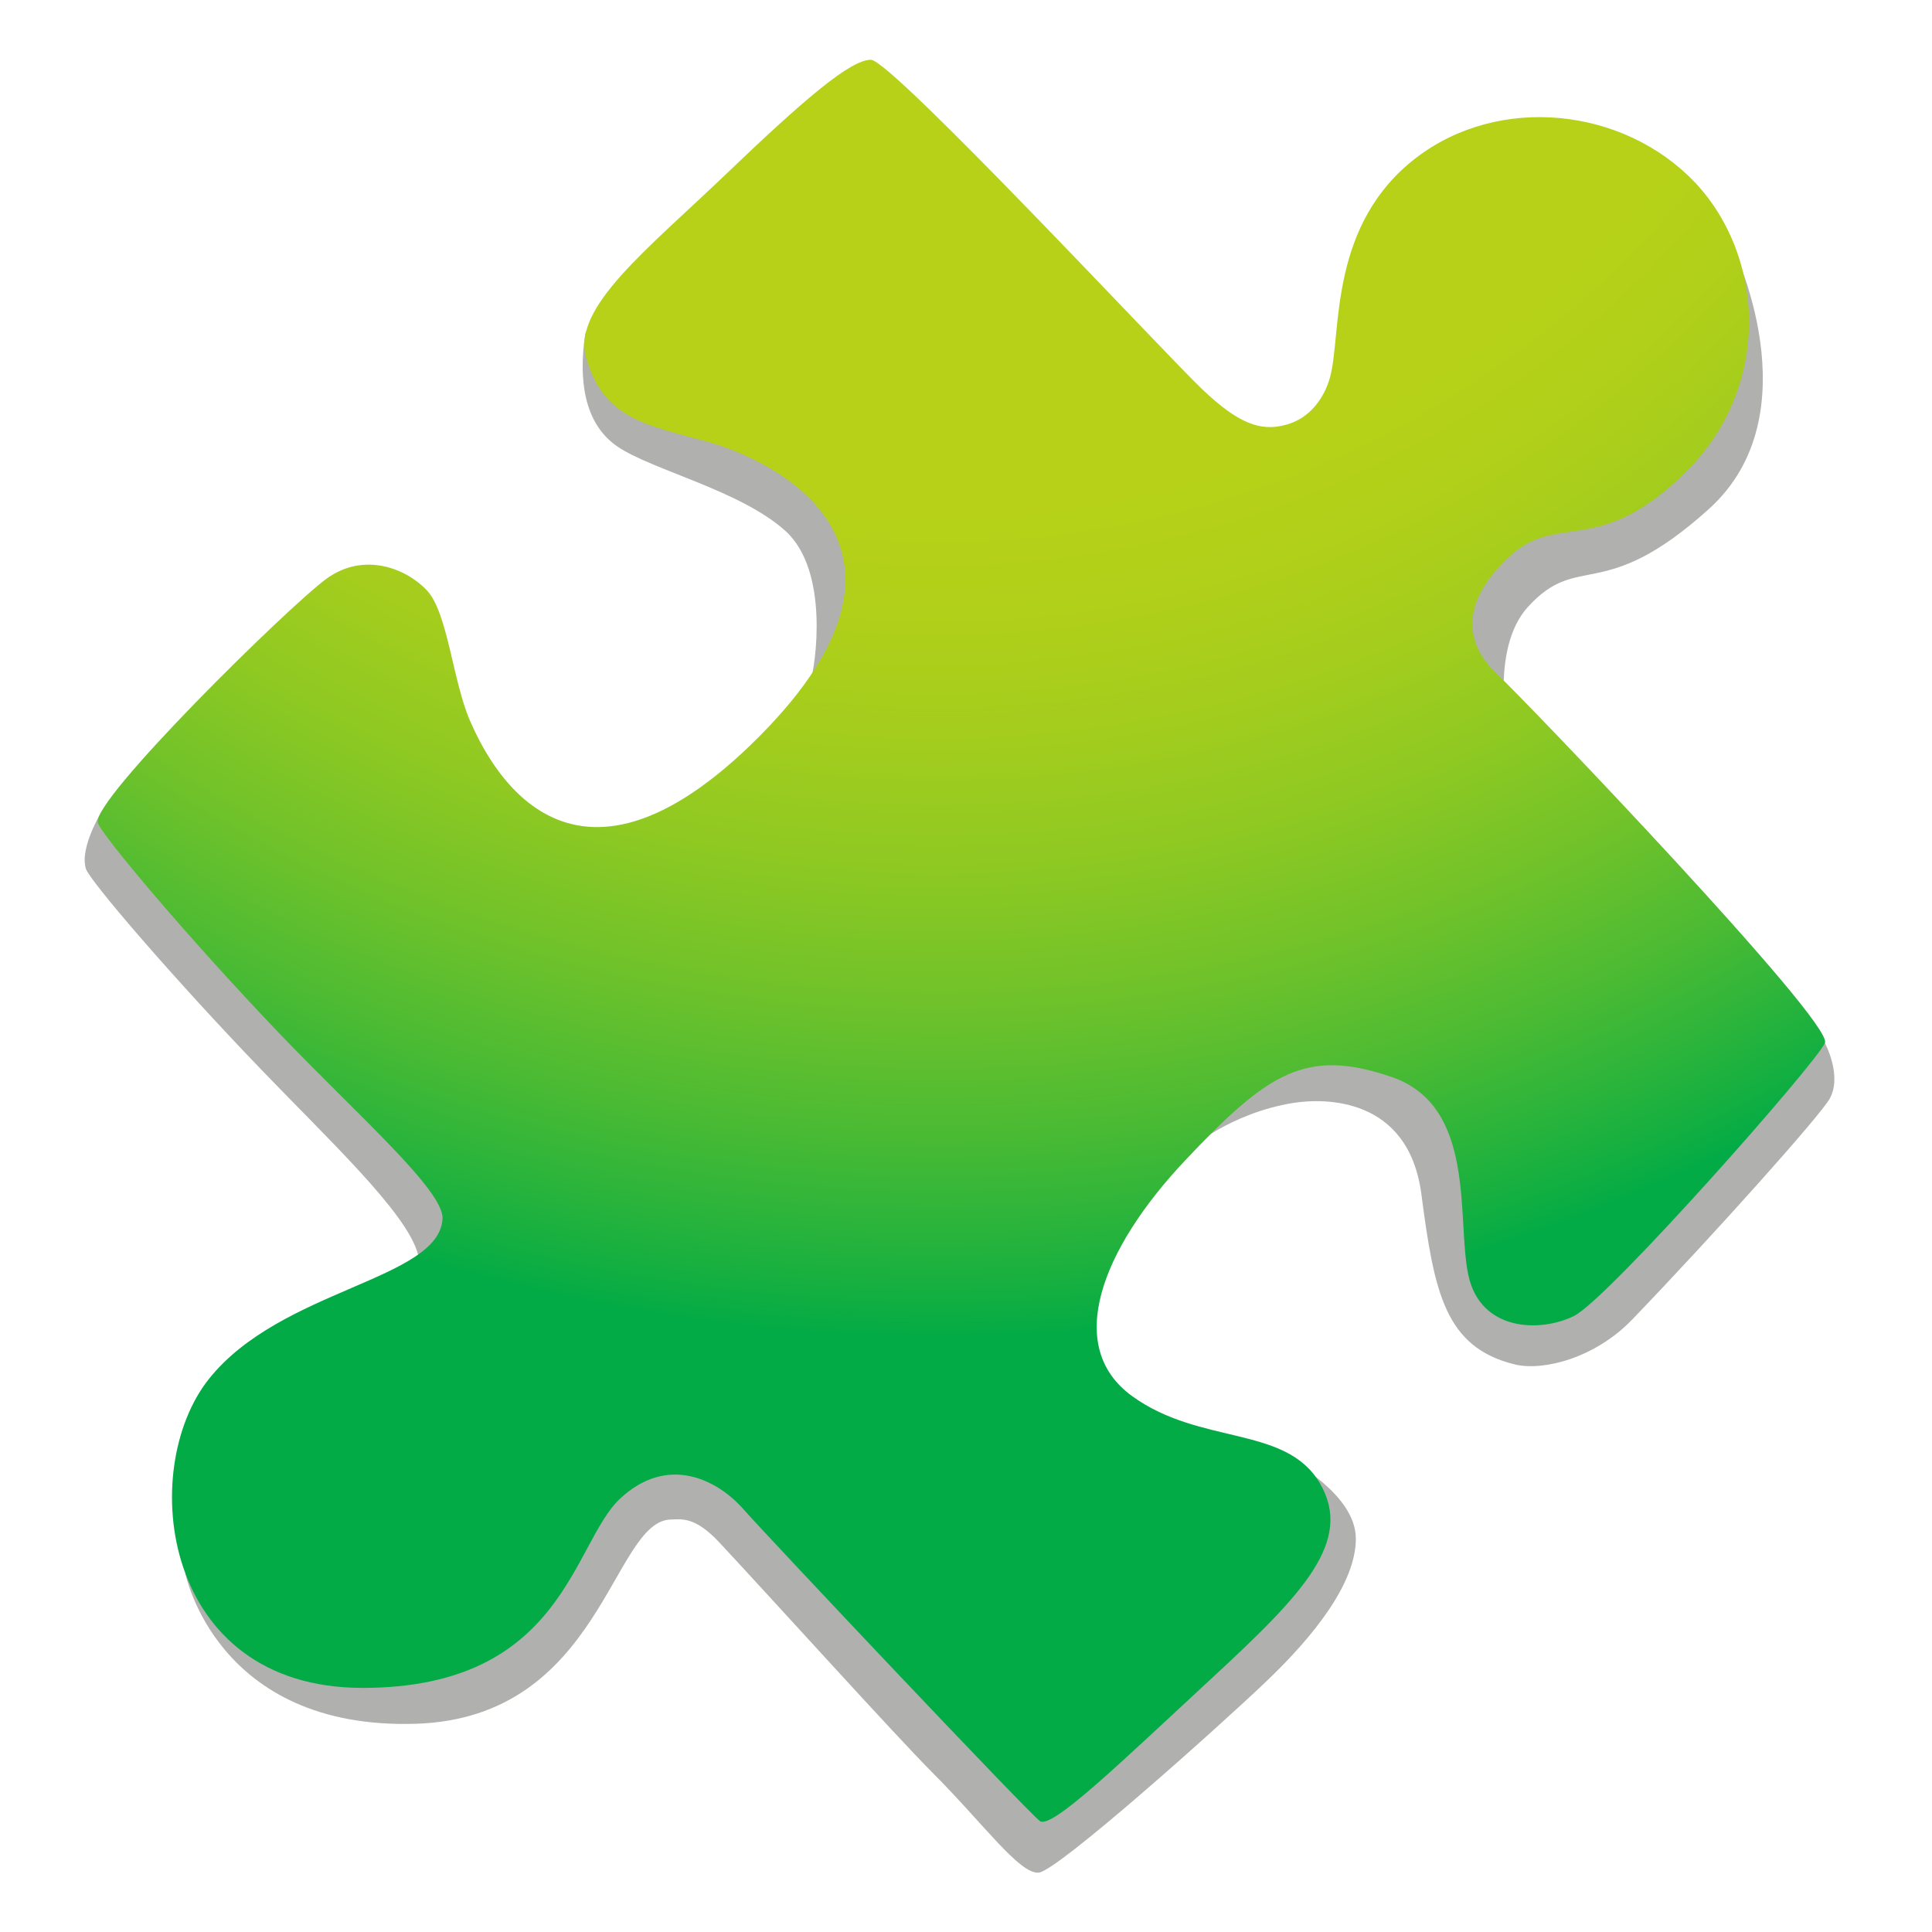
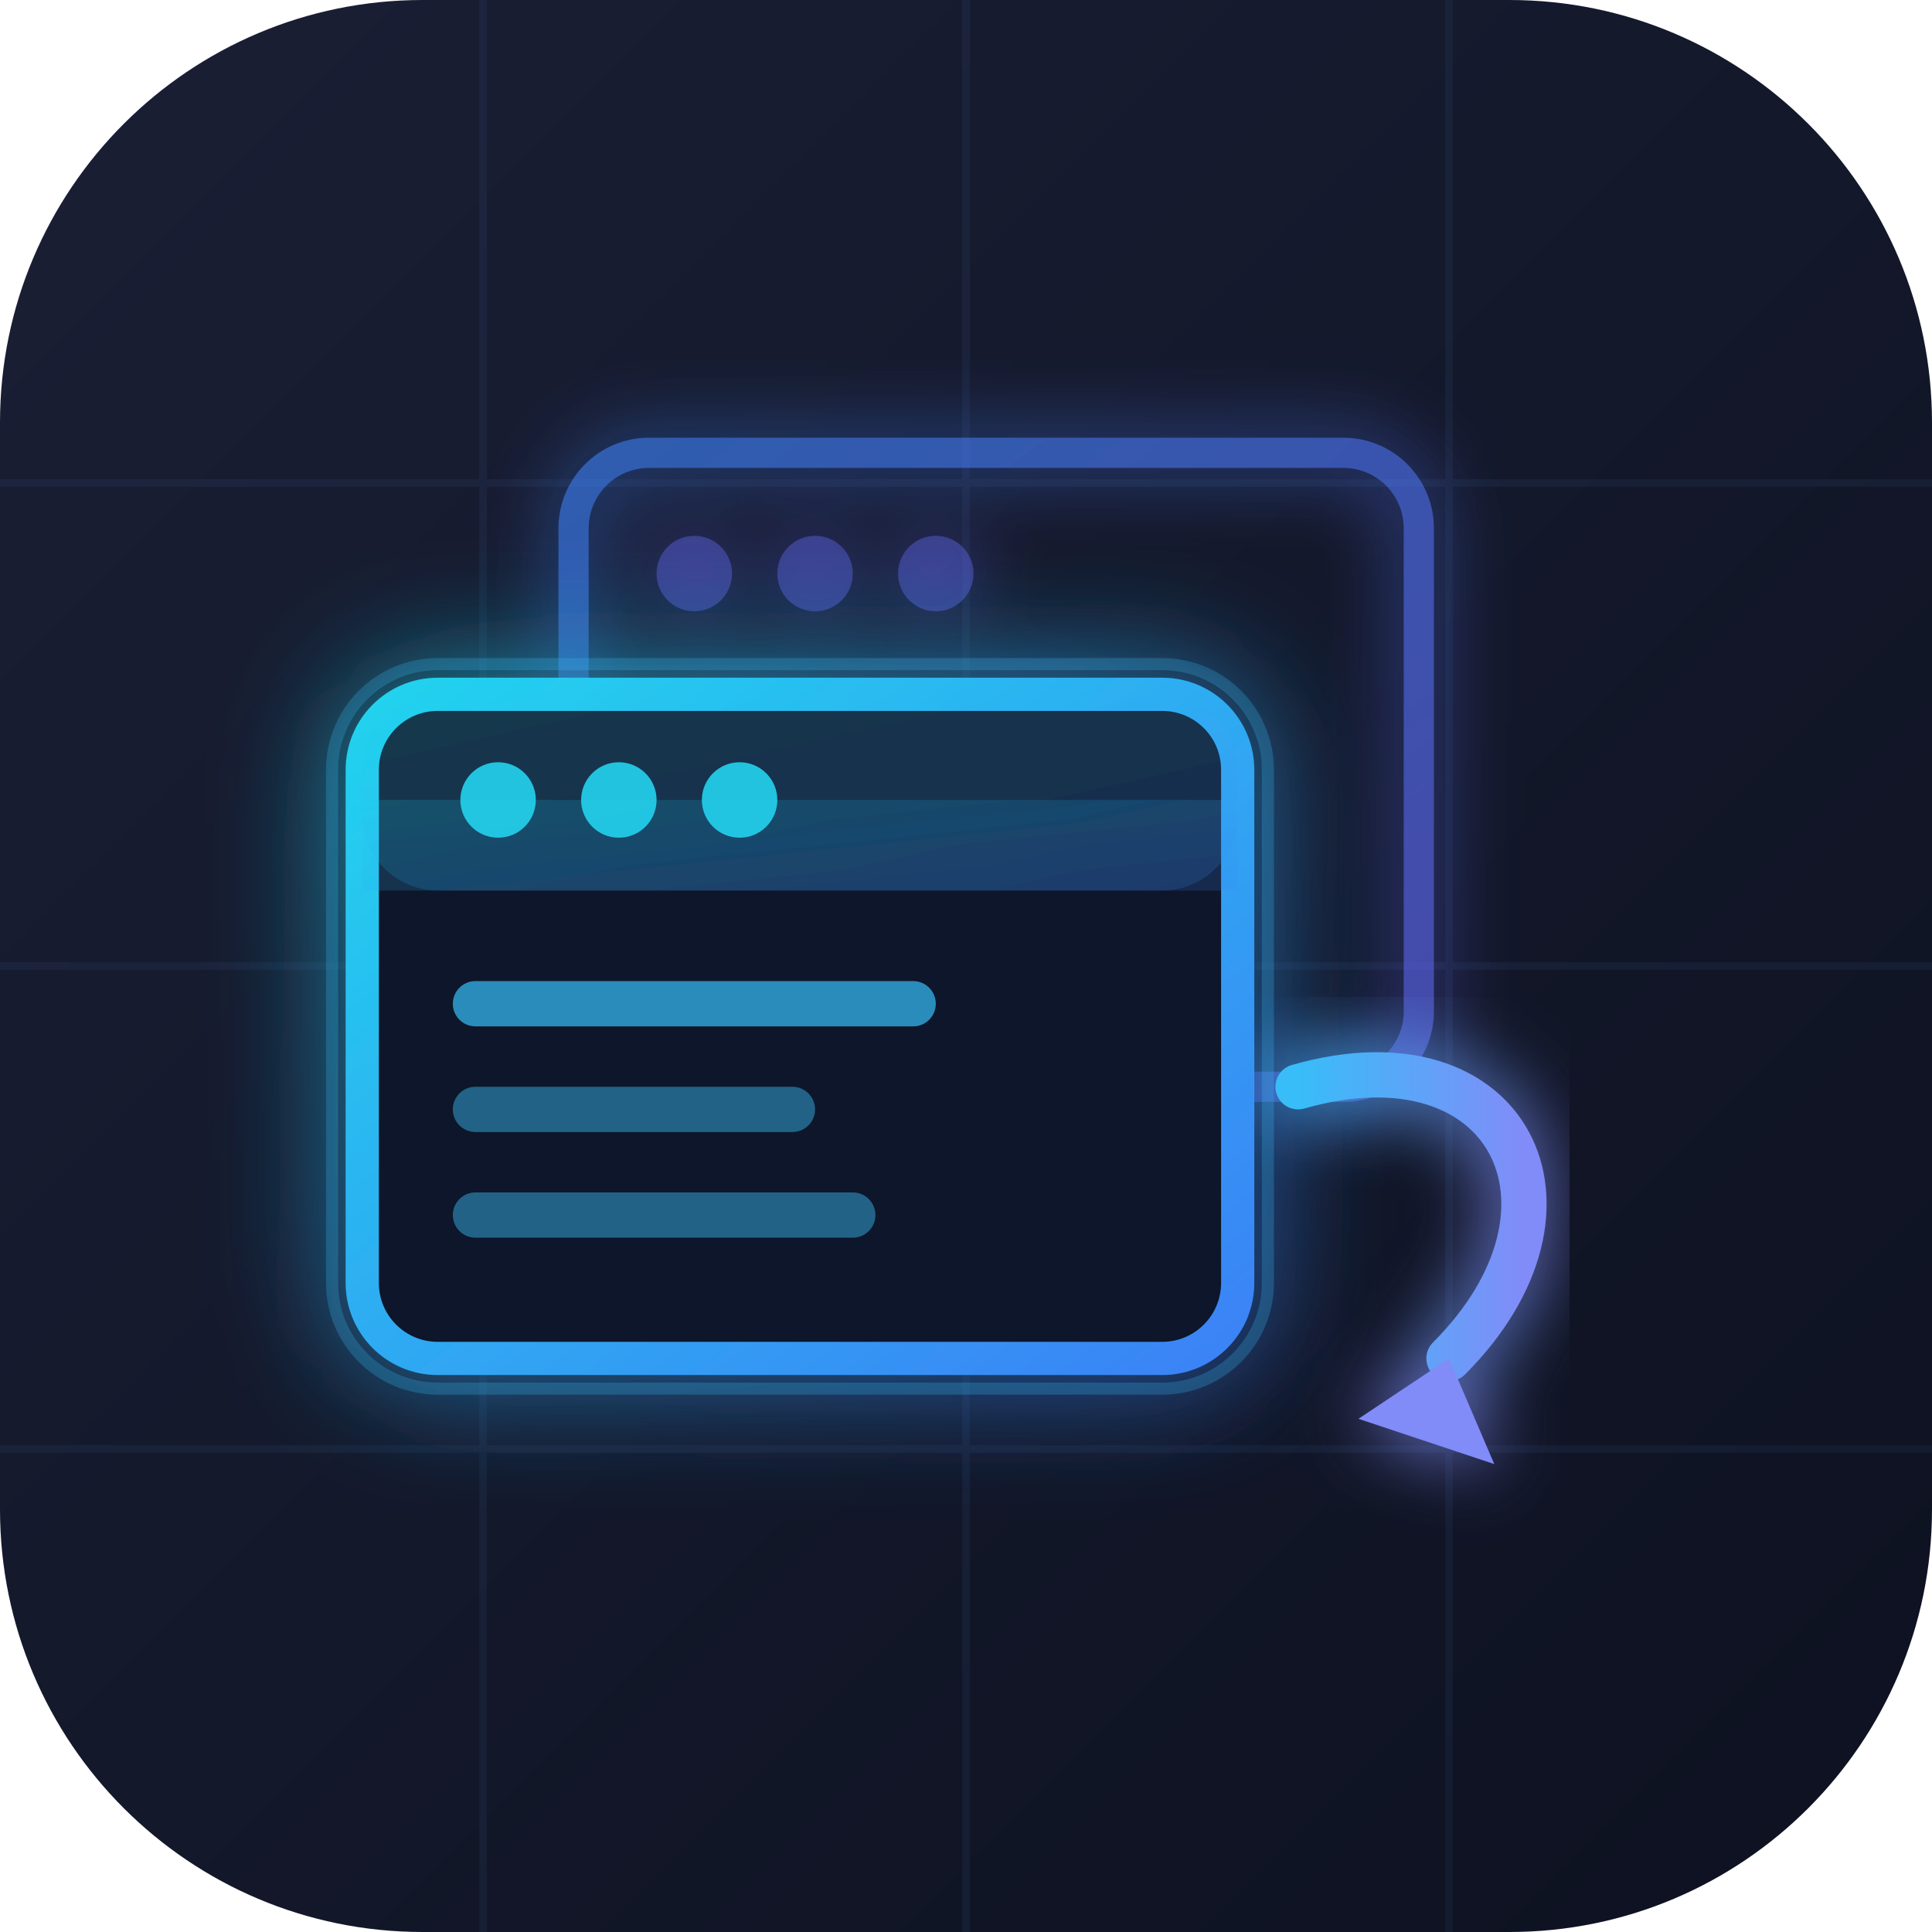
- <svg xmlns="http://www.w3.org/2000/svg" width="32" height="32" viewBox="0 0 32 32">
-   <g fill="none">
-     <path fill="#b0b0af" d="M8.185 14.95c-.105-.105-6.498-1.512-6.498-1.512s-.372.597-.265.95c.06.197 1.455 1.82 2.89 3.312c1.133 1.18 2.42 2.38 2.608 3.065c.287 1.055.317 2.747.317 2.747L3.07 26.059s.51 2.595 3.815 2.492c3.087-.095 3.248-3.365 4.228-3.383c.165-.002.392-.06.8.378c1.01 1.085 2.9 3.18 3.532 3.815c.845.845 1.445 1.69 1.762 1.655c.318-.035 2.996-2.43 3.77-3.17c.776-.74 1.48-1.62 1.48-2.36s-1.092-1.302-1.092-1.302l-6.025.704zm17.72-9.545c.105 0 2.782-1.338 2.782-1.338s1.375 2.783-.387 4.368s-2.15.688-2.995 1.62c-.645.713-.317 2.185-.317 2.185l5.237 5.035s.292.533.082.92c-.15.275-1.912 2.247-3.277 3.665c-.615.637-1.473.852-1.937.74c-1.163-.283-1.338-1.198-1.55-2.818c-.213-1.62-1.608-1.594-2.116-1.515c-1.07.17-1.767.796-1.767.796s-6.3-7.593-6.23-7.805c.07-.213.318-1.798-.422-2.465c-.74-.67-2.218-1.01-2.783-1.398c-.563-.387-.638-1.125-.535-1.84s4.658-.707 4.658-.707s7.855 4.332 7.892 4.157c.035-.185 3.665-3.6 3.665-3.6" />
-     <path fill="url(#SVGyINhveGE)" d="M22.03 6.247c.19-.695-.027-2.402 1.3-3.532c1.328-1.13 3.393-.99 4.635.197s1.442 3.42-.027 4.89c-1.47 1.47-2.148.65-2.968 1.443s-.677 1.443-.17 1.923c.51.48 5.57 5.767 5.427 6.105c-.142.337-3.59 4.24-4.154 4.522c-.566.282-1.556.255-1.753-.678c-.198-.932.142-2.797-1.273-3.28c-1.412-.48-2.035-.084-3.42 1.386s-2.007 3.08-.877 3.9s2.545.48 3.11 1.442s-.282 1.837-1.78 3.223c-1.497 1.384-2.657 2.514-2.855 2.375c-.198-.143-4.495-4.693-4.918-5.173c-.425-.48-1.245-.905-2.034-.17c-.793.735-.933 3.137-4.268 3.137S2.27 24.34 3.457 22.844c1.188-1.498 3.815-1.64 3.873-2.658c.025-.467-1.418-1.727-2.713-3.08c-1.522-1.593-2.937-3.28-2.997-3.478c-.113-.367 3.165-3.59 3.787-4.042c.623-.453 1.328-.17 1.668.197c.34.368.425 1.498.707 2.148c.283.65 1.61 3.478 4.806.255c3.165-3.195.17-4.58-.848-4.863c-1.018-.282-1.75-.375-2.035-1.412c-.225-.82 1.018-1.78 2.318-3.025S14.085.99 14.425.99s4.89 4.89 5.485 5.455s.96.707 1.385.592c.422-.11.65-.477.735-.79" />
-     <defs>
-       <radialGradient id="SVGyINhveGE" cx="0" cy="0" r="1" gradientTransform="translate(15.543 -7.075)scale(29.8062)" gradientUnits="userSpaceOnUse">
-         <stop offset=".508" stop-color="#b7d118" />
-         <stop offset=".572" stop-color="#b2d019" />
-         <stop offset=".643" stop-color="#a5cd1d" />
-         <stop offset=".717" stop-color="#8fc922" />
-         <stop offset=".793" stop-color="#70c22a" />
-         <stop offset=".871" stop-color="#48ba34" />
-         <stop offset=".949" stop-color="#18b040" />
-         <stop offset=".981" stop-color="#02ab46" />
-       </radialGradient>
-     </defs>
+ <svg xmlns="http://www.w3.org/2000/svg" viewBox="0 0 128 128" width="128" height="128">
+   <defs>
+     <linearGradient id="bgGrad" x1="0%" y1="0%" x2="100%" y2="100%">
+       <stop offset="0%" style="stop-color:#1a1f35;stop-opacity:1" />
+       <stop offset="100%" style="stop-color:#0d1120;stop-opacity:1" />
+     </linearGradient>
+     <linearGradient id="win1Grad" x1="0%" y1="0%" x2="100%" y2="100%">
+       <stop offset="0%" style="stop-color:#3b82f6;stop-opacity:1" />
+       <stop offset="100%" style="stop-color:#6366f1;stop-opacity:1" />
+     </linearGradient>
+     <linearGradient id="win2Grad" x1="0%" y1="0%" x2="100%" y2="100%">
+       <stop offset="0%" style="stop-color:#22d3ee;stop-opacity:1" />
+       <stop offset="100%" style="stop-color:#3b82f6;stop-opacity:1" />
+     </linearGradient>
+     <linearGradient id="arrowGrad" x1="0%" y1="0%" x2="100%" y2="0%">
+       <stop offset="0%" style="stop-color:#38bdf8;stop-opacity:1" />
+       <stop offset="100%" style="stop-color:#818cf8;stop-opacity:1" />
+     </linearGradient>
+     <filter id="glow" x="-20%" y="-20%" width="140%" height="140%">
+       <feGaussianBlur stdDeviation="2.5" result="coloredBlur" />
+       <feMerge>
+         <feMergeNode in="coloredBlur" />
+         <feMergeNode in="SourceGraphic" />
+       </feMerge>
+     </filter>
+     <filter id="softGlow" x="-30%" y="-30%" width="160%" height="160%">
+       <feGaussianBlur stdDeviation="4" result="coloredBlur" />
+       <feMerge>
+         <feMergeNode in="coloredBlur" />
+         <feMergeNode in="SourceGraphic" />
+       </feMerge>
+     </filter>
+     <clipPath id="roundedBg">
+       <rect width="128" height="128" rx="28" ry="28" />
+     </clipPath>
+   </defs>
+   <rect width="128" height="128" rx="28" ry="28" fill="url(#bgGrad)" />
+   <g opacity="0.06" stroke="#60a5fa" stroke-width="0.5" clip-path="url(#roundedBg)">
+     <line x1="0" y1="32" x2="128" y2="32" />
+     <line x1="0" y1="64" x2="128" y2="64" />
+     <line x1="0" y1="96" x2="128" y2="96" />
+     <line x1="32" y1="0" x2="32" y2="128" />
+     <line x1="64" y1="0" x2="64" y2="128" />
+     <line x1="96" y1="0" x2="96" y2="128" />
  </g>
+   <g filter="url(#glow)" opacity="0.65">
+     <rect x="38" y="30" width="56" height="42" rx="5" ry="5" fill="none" stroke="url(#win1Grad)" stroke-width="2" />
+     <circle cx="46" cy="38" r="2.5" fill="#6366f1" opacity="0.7" />
+     <circle cx="54" cy="38" r="2.5" fill="#6366f1" opacity="0.7" />
+     <circle cx="62" cy="38" r="2.5" fill="#6366f1" opacity="0.7" />
+     <rect x="44" y="46" width="28" height="2.5" rx="1.25" fill="#6366f1" opacity="0.5" />
+     <rect x="44" y="52" width="20" height="2.5" rx="1.25" fill="#6366f1" opacity="0.35" />
+     <rect x="44" y="58" width="24" height="2.5" rx="1.25" fill="#6366f1" opacity="0.35" />
+   </g>
+   <g filter="url(#softGlow)">
+     <rect x="24" y="46" width="58" height="44" rx="5" ry="5" fill="#0f172a" stroke="url(#win2Grad)" stroke-width="2.2" />
+     <rect x="24" y="46" width="58" height="13" rx="5" ry="5" fill="url(#win2Grad)" opacity="0.18" />
+     <rect x="24" y="53" width="58" height="6" fill="url(#win2Grad)" opacity="0.18" />
+     <circle cx="33" cy="53" r="2.5" fill="#22d3ee" opacity="0.9" />
+     <circle cx="41" cy="53" r="2.5" fill="#22d3ee" opacity="0.9" />
+     <circle cx="49" cy="53" r="2.5" fill="#22d3ee" opacity="0.9" />
+     <rect x="30" y="65" width="32" height="3" rx="1.5" fill="#38bdf8" opacity="0.7" />
+     <rect x="30" y="72" width="24" height="3" rx="1.5" fill="#38bdf8" opacity="0.45" />
+     <rect x="30" y="79" width="28" height="3" rx="1.5" fill="#38bdf8" opacity="0.45" />
+   </g>
+   <g filter="url(#glow)">
+     <path d="M 86 72 C 100 68, 106 80, 96 90" fill="none" stroke="url(#arrowGrad)" stroke-width="3" stroke-linecap="round" />
+     <polygon points="90,94 96,90 99,97" fill="#818cf8" />
+   </g>
+   <rect x="22" y="44" width="62" height="48" rx="7" ry="7" fill="none" stroke="#38bdf8" stroke-width="0.8" opacity="0.25" />
</svg>
